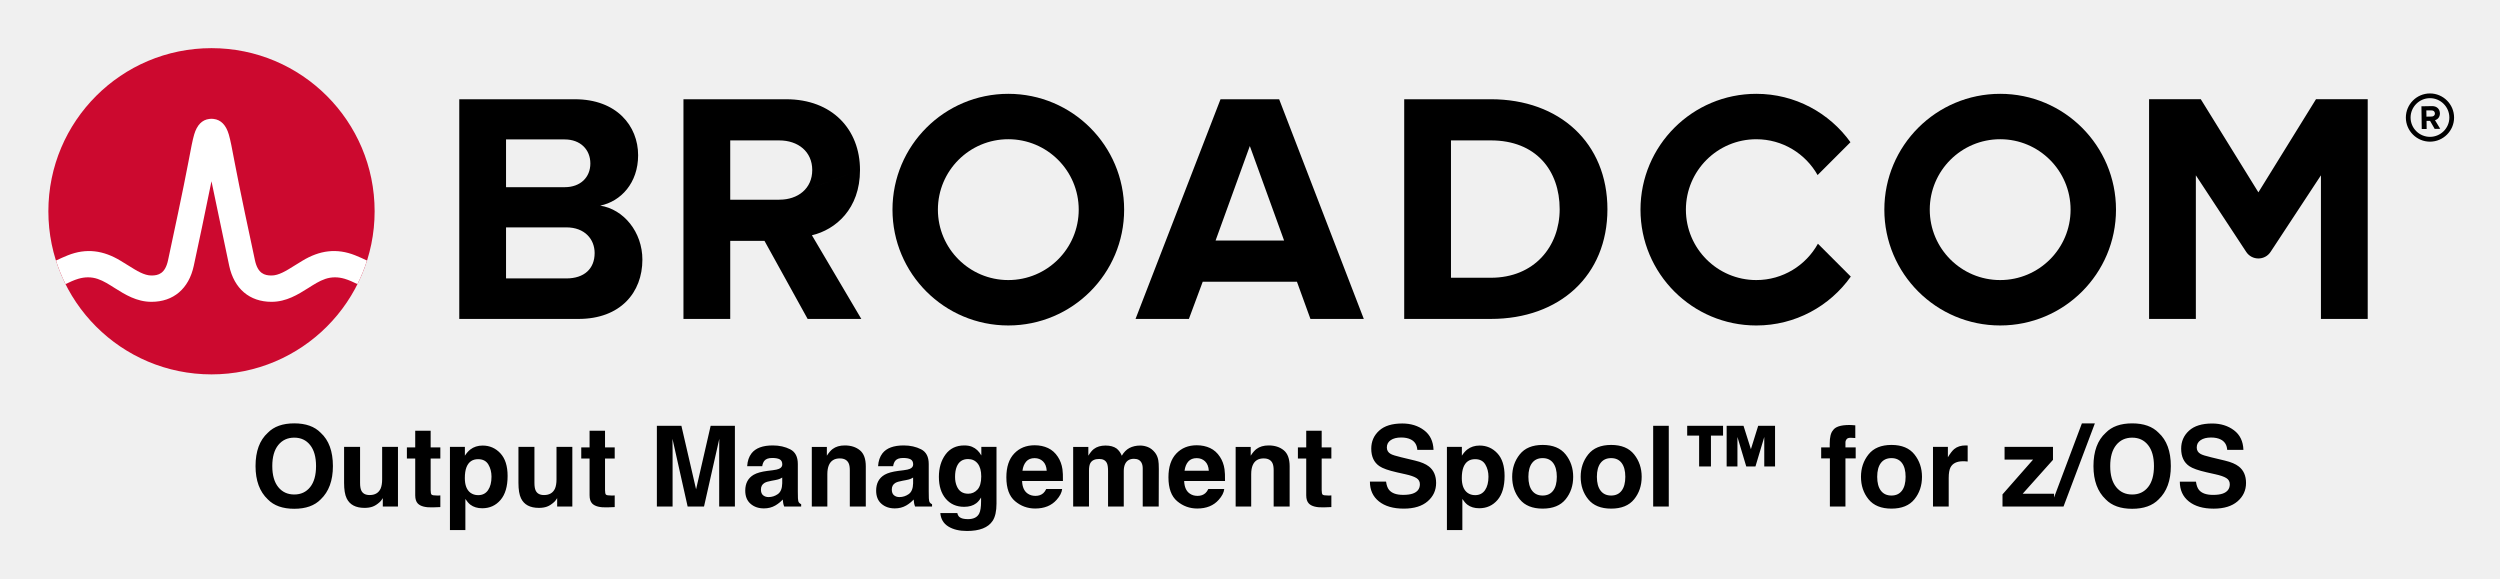
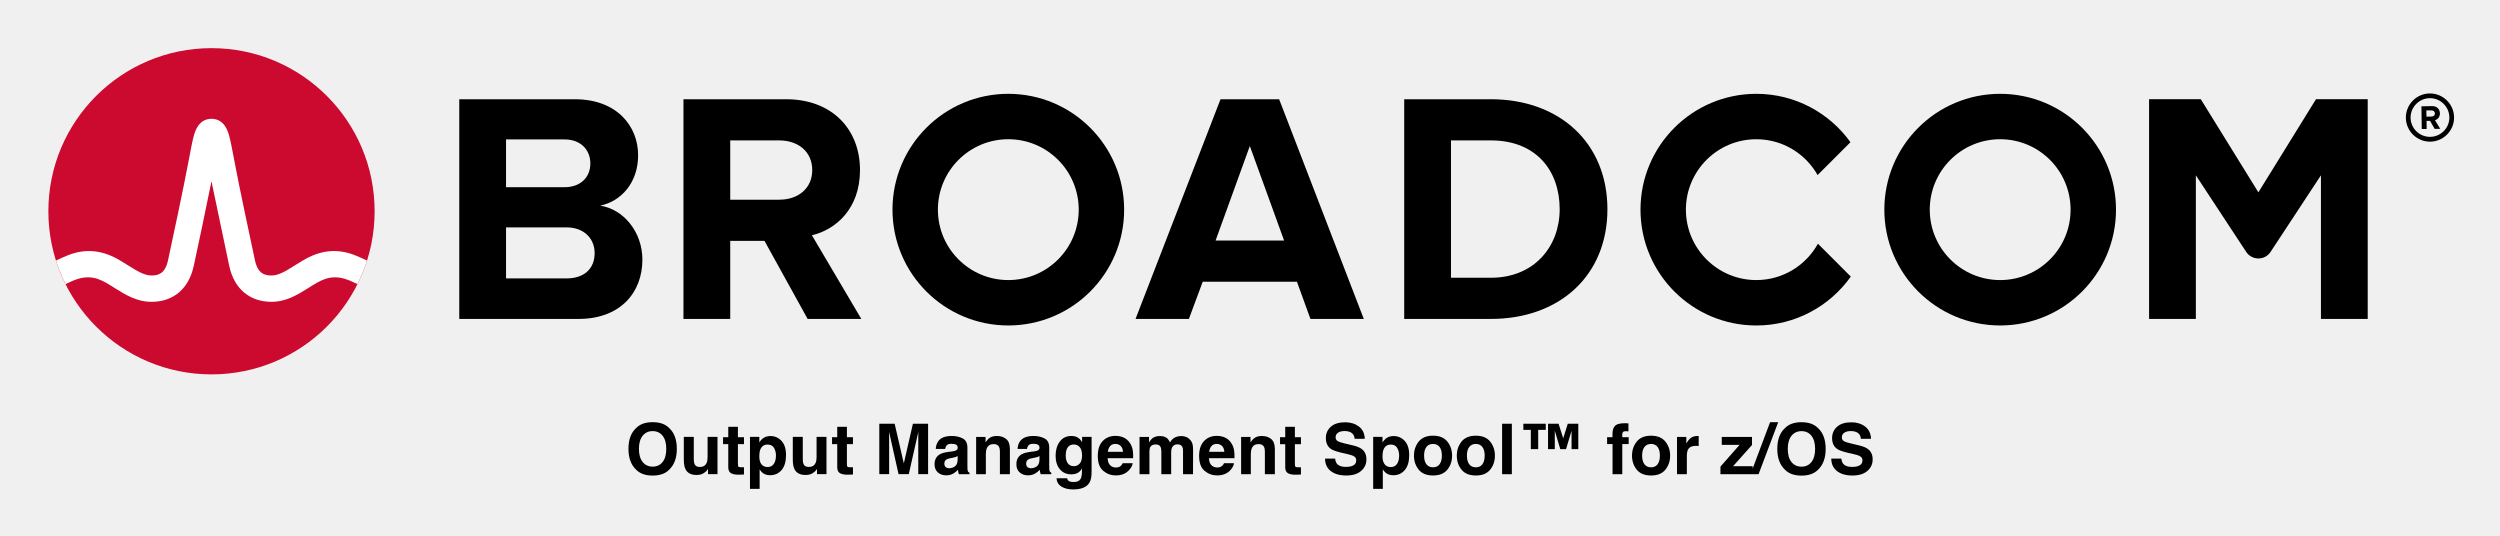
- <svg xmlns="http://www.w3.org/2000/svg" xmlns:xlink="http://www.w3.org/1999/xlink" role="img" viewBox="-4.53 -4.53 248.82 57.57">
+ <svg xmlns="http://www.w3.org/2000/svg" xmlns:xlink="http://www.w3.org/1999/xlink" role="img" viewBox="-4.53 -4.53 248.82 53.32">
  <path d="M237.32 9.09c-1.06 0-1.93-.86-1.93-1.92s.87-1.93 1.93-1.93 1.93.87 1.93 1.93-.87 1.92-1.93 1.92m0-4.32c-1.32 0-2.4 1.08-2.4 2.4 0 1.32 1.08 2.4 2.4 2.4 1.32 0 2.4-1.08 2.4-2.4 0-1.32-1.08-2.4-2.4-2.4" />
  <path d="M237.48 7.07l-.51.01-.01-.62h.51c.19-.01.34.11.34.3.01.19-.14.31-.33.31m.83-.32c-.01-.42-.3-.72-.77-.72l-1.07.02.03 2.26h.49l-.01-.81h.35l.46.8.55-.01-.52-.86c.24-.06.49-.28.49-.68M51.834 23.18h-5.999V9.347h5.835c1.574 0 2.557 1.016 2.557 2.393 0 1.377-.983 2.36-2.557 2.36H45v4h6.834c1.836 0 2.819 1.18 2.819 2.556 0 1.574-1.049 2.525-2.819 2.525m3.376-7.245c2.066-.426 3.771-2.262 3.771-5.015 0-2.918-2.131-5.573-6.295-5.573h-11.506v21.865h11.867c4.163 0 6.359-2.623 6.359-5.901 0-2.754-1.868-5.015-4.196-5.376m17.823-.59H68v4.098h3.558l4.294 7.769h5.343l-4.917-8.327c2.361-.557 4.786-2.622 4.786-6.49m0 0c0-4.065-2.786-7.048-7.343-7.048h-10.228v21.865h4.655V9.445h4.885c1.869 0 3.278 1.114 3.278 2.95s-1.409 2.95-3.278 2.95m43.421 4.065l3.409-9.408 3.41 9.408zm.492-14.063l-8.458 21.865h5.31l1.377-3.704h9.376l1.344 3.704h5.311l-8.425-21.865zm26.904 17.767h-3.967v-13.67h3.967c4.491 0 6.851 2.983 6.851 6.852 0 3.704-2.524 6.818-6.851 6.818m0-17.767h-8.622v21.865h8.622c6.851 0 11.604-4.327 11.604-10.916s-4.753-10.949-11.604-10.949m82.127-.004l-5.734 9.27-5.734-9.27h-5.146v21.869h4.656v-14.293l5.012 7.622c.574.871 1.851.871 2.424 0l5.013-7.622v14.293h4.656V5.343z" />
  <path id="a" d="M95.825 23.344c-3.871 0-7.008-3.138-7.008-7.008 0-3.871 3.137-7.009 7.008-7.009 3.87 0 7.008 3.138 7.008 7.009 0 3.87-3.138 7.008-7.008 7.008m0-18.536c-6.367 0-11.528 5.161-11.528 11.528 0 6.366 5.161 11.527 11.528 11.527 6.366 0 11.528-5.161 11.528-11.527 0-6.367-5.162-11.528-11.528-11.528" />
  <path d="M176.404 19.727c-1.195 2.156-3.492 3.617-6.132 3.617-3.87 0-7.008-3.138-7.008-7.008 0-3.871 3.138-7.008 7.008-7.008 2.618 0 4.897 1.438 6.1 3.565l3.27-3.269c-2.092-2.915-5.508-4.816-9.37-4.816-6.367 0-11.527 5.161-11.527 11.528 0 6.366 5.16 11.528 11.527 11.528 3.883 0 7.316-1.922 9.404-4.865z" />
  <use transform="translate(98.718)" xlink:href="#a" />
  <ellipse cx="16.52" cy="16.497" fill="#cc092f" rx="16.236" ry="16.235" />
  <path fill="#fff" d="M30.825 20.883c-1.857-.74-3.557-.492-5.261.541 0 0-.621.379-.807.496-.794.498-1.543.97-2.263.97-.687 0-1.363-.184-1.649-1.513-.446-2.073-1.534-7.167-2.009-9.69-.279-1.483-.432-2.282-.591-2.825-.28-.954-.792-1.473-1.519-1.556 0 0-.114-.016-.207-.016-.092 0-.218.018-.218.018-.72.086-1.229.605-1.507 1.554-.159.543-.312 1.342-.591 2.825-.475 2.523-1.563 7.617-2.009 9.69-.286 1.329-.962 1.513-1.649 1.513-.72 0-1.469-.472-2.263-.97-.186-.117-.808-.496-.808-.496-1.703-1.033-3.404-1.281-5.26-.541-.401.16-.796.339-1.172.52.257.806.577 1.599.95 2.344.411-.202.842-.402 1.282-.532.634-.187 1.284-.197 1.914.014.612.205 1.157.568 1.7.909 1.023.643 2.182 1.372 3.657 1.372 2.186 0 3.72-1.305 4.21-3.581.38-1.764 1.222-5.702 1.763-8.418 0 0 1.386 6.654 1.765 8.418.49 2.276 2.025 3.581 4.211 3.581 1.475 0 2.634-.729 3.657-1.372.543-.341 1.088-.704 1.7-.909.629-.211 1.28-.201 1.914-.014.44.13.87.331 1.281.533.374-.745.693-1.539.95-2.345-.376-.181-.77-.36-1.171-.52" />
-   <path d="M26.339 43.95c-.391.491-.918.736-1.583.736-.665 0-1.195-.245-1.592-.736-.395-.49-.594-1.188-.594-2.093 0-.904.198-1.601.594-2.093.397-.49.927-.736 1.592-.736s1.192.246 1.583.74c.391.491.586 1.189.586 2.09 0 .905-.195 1.603-.586 2.093zm1.05 1.222c.809-.767 1.215-1.871 1.215-3.315 0-1.471-.406-2.577-1.215-3.313-.608-.626-1.485-.938-2.632-.938-1.149 0-2.026.312-2.632.938-.814.736-1.222 1.842-1.222 3.313 0 1.443.408 2.547 1.222 3.315.606.625 1.484.936 2.632.936 1.147 0 2.025-.312 2.632-.936zm-2.632-7.565zm6.55 2.338h-1.591v3.581c0 .679.085 1.194.256 1.543.305.633.898.949 1.777.949.305 0 .572-.04.798-.121.228-.079.462-.228.705-.447.081-.07.15-.149.208-.24.059-.09.095-.146.109-.163v.839h1.51v-5.941h-1.575v3.232c0 .381-.051.688-.152.921-.197.429-.56.643-1.09.643-.415 0-.693-.15-.834-.453-.081-.171-.121-.425-.121-.763zm1.091-.158zm3.569 1.319h.829v3.657c0 .371.087.645.26.823.27.279.77.406 1.505.381l.735-.028v-1.161a2.451 2.451 0 0 1-.155.009c-.053.002-.102.003-.15.003-.315 0-.504-.031-.566-.091-.062-.059-.093-.211-.093-.454v-3.139h.964v-1.107h-.964v-1.656h-1.536v1.656h-.829zm8.108.594c.209.352.313.758.313 1.215 0 .557-.113 1.002-.341 1.335-.226.335-.557.502-.989.502-.298 0-.555-.082-.774-.245-.367-.281-.55-.766-.55-1.456 0-.436.054-.795.163-1.079.211-.535.598-.801 1.161-.801.468 0 .808.177 1.017.529zm1.194-1.118c-.482-.512-1.07-.767-1.764-.767-.476 0-.887.132-1.231.397-.189.149-.367.353-.535.611v-.877h-1.487v8.279H41.788v-3.096c.163.251.33.442.501.574.313.236.705.353 1.178.353.741 0 1.347-.274 1.817-.823.471-.549.707-1.346.707-2.392 0-.992-.242-1.744-.722-2.257zm3.392-.637h-1.591v3.581c0 .679.085 1.194.256 1.543.305.633.898.949 1.777.949.305 0 .571-.04.798-.121.226-.079.462-.228.705-.447.081-.07.149-.149.208-.24.057-.09.095-.146.109-.163v.839h1.51v-5.941h-1.575v3.232c0 .381-.051.688-.152.921-.197.429-.56.643-1.091.643-.414 0-.691-.15-.833-.453-.081-.171-.121-.425-.121-.763zm1.09-.158zm3.57 1.319h.828v3.657c0 .371.088.645.262.823.27.279.77.406 1.504.381l.736-.028v-1.161a2.523 2.523 0 0 1-.155.009c-.053.002-.102.003-.15.003-.316 0-.505-.031-.566-.091-.062-.059-.093-.211-.093-.454v-3.139h.964v-1.107h-.964v-1.656h-1.538v1.656h-.828zm12.878-3.254l-1.45 6.317-1.46-6.317h-2.442v8.034h1.564v-5.434c0-.157-.002-.375-.005-.657-.005-.281-.006-.498-.006-.651l1.51 6.742h1.629l1.521-6.742c0 .153-.002.371-.006.651-.003.282-.005.501-.005.657v5.434h1.564v-8.034zm7.124 5.145v.578c-.011.519-.157.877-.439 1.073-.281.197-.589.295-.924.295-.209 0-.389-.059-.536-.177-.147-.118-.22-.31-.22-.575 0-.298.119-.518.36-.66.141-.084.375-.153.702-.212l.349-.065c.175-.033.312-.068.412-.105.099-.039.198-.088.296-.15zm-.943-.726l-.529.065c-.6.078-1.054.205-1.363.383-.563.327-.845.856-.845 1.586 0 .563.175.998.527 1.305.35.307.794.46 1.332.46.422 0 .8-.096 1.133-.29.281-.163.527-.361.743-.594.011.135.025.254.043.36.017.105.05.219.098.338h1.69v-.229c-.102-.047-.178-.107-.229-.18-.051-.071-.082-.209-.093-.414-.006-.268-.011-.498-.011-.687V41.651c0-.716-.253-1.203-.757-1.462-.505-.257-1.084-.386-1.733-.386-1 0-1.705.26-2.115.784-.259.335-.405.761-.437 1.281h1.499c.037-.229.109-.411.219-.544.152-.183.412-.273.78-.273.326 0 .574.046.743.138.169.093.254.262.254.505 0 .2-.112.346-.333.44-.122.056-.329.101-.615.136zm.082-2.485zm8.592.499c-.391-.322-.893-.482-1.507-.482-.49 0-.896.119-1.215.36-.178.133-.366.353-.566.659v-.867h-1.499v5.93h1.547v-3.215c0-.367.051-.668.153-.905.195-.447.557-.67 1.084-.67.429 0 .719.152.873.457.084.167.126.408.126.719v3.614h1.591V41.885c0-.746-.195-1.279-.586-1.6zm-2.079-.499zm7.375 3.211v.578c-.011.519-.158.877-.439 1.073-.282.197-.591.295-.924.295-.211 0-.391-.059-.536-.177-.147-.118-.222-.31-.222-.575 0-.298.119-.518.36-.66.143-.084.377-.153.704-.212l.349-.065c.174-.033.312-.068.411-.105.101-.039.198-.088.298-.15zm-.943-.726l-.53.065c-.598.078-1.053.205-1.361.383-.564.327-.845.856-.845 1.586 0 .563.175.998.526 1.305.35.307.795.46 1.332.46.422 0 .8-.096 1.135-.29.279-.163.527-.361.741-.594.011.135.025.254.043.36.019.105.051.219.098.338h1.69v-.229c-.102-.047-.178-.107-.229-.18-.05-.071-.081-.209-.091-.414-.008-.268-.011-.498-.011-.687V41.651c0-.716-.253-1.203-.758-1.462-.505-.257-1.082-.386-1.733-.386-1 0-1.704.26-2.115.784-.257.335-.403.761-.436 1.281h1.499c.036-.229.109-.411.217-.544.153-.183.412-.273.78-.273.327 0 .575.046.744.138.169.093.253.262.253.505 0 .2-.11.346-.332.44-.124.056-.329.101-.615.136zm.081-2.485zm7.266 4.412c-.251.274-.558.411-.922.411-.544 0-.922-.25-1.133-.752-.116-.268-.174-.575-.174-.921 0-.4.054-.735.163-1.008.208-.513.583-.769 1.129-.769.4 0 .718.147.957.442.237.295.357.722.357 1.287 0 .598-.126 1.036-.375 1.31zm-.529-4.259c-.222-.091-.482-.136-.78-.136-.806 0-1.429.301-1.87.902-.44.6-.659 1.343-.659 2.226 0 .915.228 1.64.684 2.177.456.536 1.065.805 1.828.805.495 0 .896-.118 1.205-.355.171-.127.332-.318.481-.572v.381c0 .567-.062.971-.186 1.211-.189.374-.563.561-1.122.561-.397 0-.677-.071-.845-.212-.098-.081-.169-.211-.212-.392H89.058c.051.592.316 1.037.795 1.335.481.298 1.099.447 1.859.447 1.257 0 2.107-.335 2.55-1.003.259-.389.388-.966.388-1.733v-5.635h-1.51v.856c-.233-.417-.538-.705-.915-.86zm-.284-.153zm5.665 1.619c.198-.225.477-.338.837-.338.33 0 .608.107.831.319.223.212.347.524.374.935h-2.415c.051-.386.175-.69.374-.916zm2.172-1.341c-.395-.184-.84-.278-1.335-.278-.833 0-1.508.274-2.031.823-.521.549-.781 1.338-.781 2.366 0 1.098.288 1.89.867 2.377.577.487 1.245.73 2.0.73.916 0 1.628-.29 2.136-.867.327-.364.51-.722.55-1.074H99.599c-.084.175-.18.312-.288.409-.2.181-.46.273-.78.273-.301 0-.56-.074-.774-.225-.352-.239-.539-.657-.561-1.253h4.065c.008-.513-.008-.905-.048-1.178-.07-.465-.22-.873-.453-1.226-.257-.398-.584-.691-.981-.877zm-1.226-.278zm11.168.18c-.254-.101-.513-.152-.775-.152-.392 0-.747.081-1.068.245-.301.163-.553.42-.757.769-.116-.291-.287-.529-.513-.715-.279-.2-.646-.299-1.101-.299-.479 0-.87.116-1.172.349-.171.13-.352.35-.544.659v-.867h-1.51v5.93h1.575v-3.575c0-.324.042-.567.126-.73.152-.287.45-.431.893-.431.381 0 .639.144.769.431.073.16.109.415.109.769v3.536h1.564v-3.536c0-.267.042-.493.126-.682.164-.357.46-.533.888-.533.371 0 .625.138.763.414.073.144.11.33.11.555v3.783h1.591l.011-3.744c0-.386-.017-.677-.054-.877-.057-.302-.171-.557-.338-.763-.206-.254-.437-.433-.691-.535zm4.018 1.439c.198-.225.477-.338.837-.338.33 0 .608.107.831.319.223.212.349.524.374.935h-2.414c.05-.386.175-.69.372-.916zm2.172-1.341c-.395-.184-.84-.278-1.335-.278-.833 0-1.508.274-2.029.823-.522.549-.783 1.338-.783 2.366 0 1.098.288 1.89.867 2.377.578.487 1.245.73 2.0.73.916 0 1.628-.29 2.136-.867.327-.364.512-.722.55-1.074h-1.586c-.082.175-.18.312-.288.409-.2.181-.459.273-.78.273-.301 0-.56-.074-.774-.225-.352-.239-.539-.657-.561-1.253h4.066c.006-.513-.009-.905-.05-1.178-.068-.465-.22-.873-.453-1.226-.257-.398-.584-.691-.981-.877zm-1.226-.278zm8.555.499c-.391-.322-.893-.482-1.507-.482-.49 0-.896.119-1.215.36-.178.133-.367.353-.566.659v-.867h-1.499v5.93h1.547v-3.215c0-.367.051-.668.153-.905.195-.447.557-.67 1.084-.67.429 0 .719.152.873.457.084.167.126.408.126.719v3.614h1.591V41.885c0-.746-.195-1.279-.586-1.6zm-2.079-.499zm3.488 1.319h.828v3.657c0 .371.088.645.262.823.27.279.77.406 1.504.381l.736-.028v-1.161a2.523 2.523 0 0 1-.155.009c-.053.002-.102.003-.15.003-.316 0-.505-.031-.566-.091-.062-.059-.093-.211-.093-.454v-3.139h.964v-1.107h-.964v-1.656h-1.538v1.656h-.828zm8.77 2.301h-1.603c0 .836.299 1.491.899 1.969.6.479 1.423.718 2.47.718 1.025 0 1.817-.243 2.378-.729.561-.484.842-1.095.842-1.828 0-.716-.239-1.264-.719-1.64-.309-.243-.766-.439-1.374-.583l-1.384-.333c-.533-.127-.882-.237-1.046-.332-.254-.143-.381-.357-.381-.643 0-.313.13-.557.388-.73.257-.175.603-.262 1.036-.262.389 0 .715.067.975.202.392.203.603.547.633 1.029h1.614c-.029-.853-.343-1.504-.941-1.953-.597-.448-1.319-.673-2.166-.673-1.014 0-1.783.237-2.305.713-.524.477-.786 1.074-.786 1.794 0 .789.271 1.369.812 1.739.321.222.898.426 1.733.615l.851.191c.498.109.862.234 1.095.377.233.144.349.35.349.615 0 .454-.234.764-.702.932-.248.087-.569.13-.964.13-.662 0-1.129-.164-1.401-.496-.149-.181-.25-.456-.299-.822zm1.629-5.8zm8.254 4.093c.209.352.313.758.313 1.215 0 .557-.113 1.002-.34 1.335-.228.335-.558.502-.989.502-.299 0-.557-.082-.775-.245-.366-.281-.55-.766-.55-1.456 0-.436.054-.795.164-1.079.211-.535.597-.801 1.161-.801.468 0 .806.177 1.015.529zm1.194-1.118c-.481-.512-1.07-.767-1.763-.767-.476 0-.887.132-1.232.397-.189.149-.366.353-.533.611v-.877h-1.488v8.279h1.536v-3.096c.164.251.332.442.502.574.312.236.705.353 1.177.353.741 0 1.347-.274 1.819-.823.47-.549.705-1.346.705-2.392 0-.992-.24-1.744-.722-2.257zm5.556 3.724c-.243.322-.592.485-1.046.485-.454 0-.803-.163-1.048-.485-.246-.324-.369-.783-.369-1.38 0-.595.122-1.054.369-1.377.245-.321.594-.482 1.048-.482.454 0 .803.161 1.046.482.243.322.366.781.366 1.377 0 .597-.122 1.056-.366 1.38zm1.243.857c.501-.619.752-1.364.752-2.237 0-.857-.251-1.6-.752-2.229-.502-.628-1.264-.943-2.284-.943-1.022 0-1.783.315-2.284.943-.502.629-.752 1.372-.752 2.229 0 .873.25 1.619.752 2.237.501.62 1.262.93 2.284.93 1.02 0 1.781-.31 2.284-.93zm-2.284-5.376zm7.858 4.519c-.243.322-.592.485-1.046.485-.454 0-.803-.163-1.048-.485-.246-.324-.369-.783-.369-1.38 0-.595.122-1.054.369-1.377.245-.321.594-.482 1.048-.482.454 0 .803.161 1.046.482.243.322.366.781.366 1.377 0 .597-.122 1.056-.366 1.38zm1.243.857c.501-.619.752-1.364.752-2.237 0-.857-.251-1.6-.752-2.229-.501-.628-1.264-.943-2.284-.943-1.022 0-1.783.315-2.284.943-.502.629-.752 1.372-.752 2.229 0 .873.25 1.619.752 2.237.501.62 1.262.93 2.284.93 1.02 0 1.783-.31 2.284-.93zm-2.284-5.376zm5.733 6.099v-8.034h-1.553v8.034zm1.832-7.063h1.188v3.074h1.177V38.822h1.205v-.971h-3.569zm5.607-.971h-1.679v4.045h1.074v-2.933l.877 2.933h.916l.877-2.933v2.933h1.073v-4.045h-1.679l-.724 2.327zm10.798-.073c-.081-.006-.169-.009-.268-.009-.86 0-1.405.178-1.629.535-.214.24-.321.677-.321 1.313v.381h-.851v1.096h.867v4.79h1.549v-4.79h1.019v-1.096h-1.019v-.501c0-.116.039-.223.116-.319.079-.096.22-.141.426-.136.205.006.35.014.439.025V37.802c-.14-.011-.248-.019-.327-.023zm4.97 6.527c-.243.322-.592.485-1.046.485-.454 0-.805-.163-1.05-.485-.245-.324-.367-.783-.367-1.38 0-.595.122-1.054.367-1.377.245-.321.595-.482 1.05-.482.454 0 .803.161 1.046.482.243.322.364.781.364 1.377 0 .597-.121 1.056-.364 1.38zm1.242.857c.502-.619.753-1.364.753-2.237 0-.857-.251-1.6-.753-2.229-.501-.628-1.262-.943-2.284-.943-1.02 0-1.781.315-2.284.943-.501.629-.752 1.372-.752 2.229 0 .873.251 1.619.752 2.237.502.62 1.264.93 2.284.93 1.022 0 1.783-.31 2.284-.93zm-2.284-5.376zm7.448.019c-.019-.002-.043-.002-.073-.002-.465 0-.843.121-1.133.364-.178.146-.388.417-.628.812v-1.036h-1.482v5.941h1.564v-2.839c0-.477.06-.829.18-1.059.214-.406.634-.609 1.259-.609.048 0 .11.002.186.005.076.005.163.011.262.022v-1.591c-.07-.005-.115-.006-.135-.009zm3.808 1.405h2.84l-3.046 3.466v1.209h5.128v-1.276h-3.118l3.014-3.373v-1.291h-4.818zm2.409-1.423zm5.287-2.18l-3.111 8.279h1.281l3.122-8.279zm6.587 6.344c-.391.491-.919.736-1.583.736-.665 0-1.197-.245-1.592-.736-.395-.49-.594-1.188-.594-2.093 0-.904.198-1.601.594-2.093.395-.49.927-.736 1.592-.736.664 0 1.192.246 1.583.74.391.491.586 1.189.586 2.09 0 .905-.195 1.603-.586 2.093zm1.05 1.222c.809-.767 1.215-1.871 1.215-3.315 0-1.471-.406-2.577-1.215-3.313-.608-.626-1.485-.938-2.632-.938-1.149 0-2.026.312-2.632.938-.814.736-1.222 1.842-1.222 3.313 0 1.443.408 2.547 1.222 3.315.606.625 1.484.936 2.632.936 1.147 0 2.025-.312 2.632-.936zm-2.632-7.565zm6.344 5.8h-1.603c0 .836.301 1.491.899 1.969.6.479 1.423.718 2.47.718 1.025 0 1.817-.243 2.378-.729.561-.484.843-1.095.843-1.828 0-.716-.24-1.264-.721-1.64-.308-.243-.766-.439-1.372-.583l-1.384-.333c-.535-.127-.884-.237-1.046-.332-.256-.143-.383-.357-.383-.643 0-.313.13-.557.388-.73.257-.175.603-.262 1.036-.262.389 0 .715.067.975.202.392.203.603.547.633 1.029h1.614c-.029-.853-.343-1.504-.941-1.953-.597-.448-1.319-.673-2.166-.673-1.014 0-1.783.237-2.305.713-.524.477-.784 1.074-.784 1.794 0 .789.27 1.369.811 1.739.321.222.898.426 1.733.615l.851.191c.498.109.862.234 1.095.377.233.144.349.35.349.615 0 .454-.234.764-.702.932-.246.087-.569.13-.964.13-.662 0-1.129-.164-1.401-.496-.149-.181-.248-.456-.299-.822zm1.629-5.8z" />
+   <path d="M61.417 41.453c-.244.307-.574.46-.989.46-.416 0-.747-.153-.995-.46-.247-.306-.371-.742-.371-1.308 0-.565.124-1.001.371-1.308.248-.306.579-.46.995-.46.416 0 .745.154.989.462.244.307.366.743.366 1.306 0 .566-.122 1.002-.366 1.308zm.656.764c.506-.48.76-1.17.76-2.072 0-.92-.254-1.61-.76-2.071-.38-.391-.928-.586-1.645-.586-.718 0-1.266.195-1.645.586-.509.46-.764 1.151-.764 2.071 0 .902.255 1.592.764 2.072.379.391.927.585 1.645.585.717 0 1.266-.195 1.645-.585zm-1.645-4.729zm4.094 1.461h-.994v2.238c0 .424.053.746.16.964.191.395.561.593 1.11.593.191 0 .358-.025.499-.076.142-.049.289-.142.441-.279.05-.044.094-.093.13-.15.037-.056.059-.091.068-.102v.524h.944v-3.713h-.985v2.02c0 .238-.032.43-.095.576-.123.268-.35.402-.681.402-.26 0-.433-.094-.521-.283-.05-.107-.076-.266-.076-.477zm.682-.099zm2.231.825h.518v2.286c0 .232.054.403.163.515.169.174.482.254.941.238l.459-.017v-.726a1.532 1.532 0 0 1-.097.006c-.033.001-.064.002-.094.002-.197 0-.315-.019-.354-.057-.039-.037-.058-.132-.058-.284v-1.962h.603v-.692h-.603v-1.035h-.96v1.035h-.518zm5.068.371c.131.22.196.474.196.76 0 .348-.071.626-.213.834-.141.209-.348.314-.618.314-.186 0-.347-.051-.484-.153-.23-.175-.344-.479-.344-.91 0-.272.034-.497.102-.674.132-.334.374-.501.726-.501.293 0 .505.11.636.33zm.746-.699c-.301-.32-.669-.48-1.103-.48-.297 0-.554.082-.769.248-.118.093-.23.221-.334.382v-.548h-.929v5.174h.96v-1.935c.102.157.206.276.313.359.196.147.441.221.736.221.463 0 .842-.172 1.136-.515.295-.343.442-.841.442-1.495 0-.62-.151-1.09-.452-1.411zm2.12-.398h-.994v2.238c0 .424.053.746.16.964.191.395.561.593 1.11.593.191 0 .357-.025.499-.076.141-.049.289-.142.441-.279.05-.044.093-.093.13-.15.036-.056.059-.091.068-.102v.524h.944v-3.713h-.985v2.02c0 .238-.032.43-.095.576-.123.268-.35.402-.682.402-.259 0-.432-.094-.52-.283-.05-.107-.076-.266-.076-.477zm.681-.099zm2.232.825h.517v2.286c0 .232.055.403.164.515.169.174.482.254.94.238l.46-.017v-.726a1.577 1.577 0 0 1-.097.006c-.033.001-.064.002-.094.002-.198 0-.316-.019-.354-.057-.039-.037-.058-.132-.058-.284v-1.962h.603v-.692h-.603v-1.035h-.961v1.035h-.517zm8.049-2.034l-.906 3.949-.913-3.949h-1.526v5.021h.978v-3.396c0-.098-.001-.234-.003-.411-.003-.175-.004-.311-.004-.407l.944 4.214h1.018l.951-4.214c0 .096-.001.232-.004.407-.002.176-.003.313-.003.411v3.396h.978v-5.021zm4.453 3.216v.361c-.007.325-.098.548-.274.671-.175.123-.368.184-.578.184-.131 0-.243-.037-.335-.11-.092-.074-.138-.194-.138-.359 0-.186.075-.324.225-.413.088-.052.234-.096.439-.133l.218-.041c.11-.02.195-.043.258-.066a1.074 1.074 0 0 0 .185-.094zm-.589-.453l-.33.041c-.375.048-.659.128-.852.239-.352.204-.528.535-.528.991 0 .352.11.624.329.816.219.192.496.288.832.288.264 0 .5-.06.708-.181.175-.102.329-.226.464-.371.007.084.015.159.027.225.011.066.031.137.061.211h1.056v-.143c-.064-.029-.111-.067-.143-.112-.032-.045-.051-.131-.058-.259-.004-.168-.007-.311-.007-.429V40.016c0-.448-.158-.752-.473-.914-.316-.161-.677-.241-1.083-.241-.625 0-1.066.163-1.322.49-.162.209-.253.476-.273.8h.937c.023-.143.068-.257.137-.34.095-.114.258-.171.487-.171.203 0 .359.029.464.086.106.058.159.164.159.316 0 .125-.07.216-.208.275-.077.035-.205.063-.385.085zm.051-1.553zm5.37.312c-.244-.202-.558-.301-.942-.301-.306 0-.56.075-.76.225-.111.083-.229.221-.354.412v-.542h-.937v3.706h.967v-2.01c0-.23.032-.418.096-.566.122-.279.348-.419.677-.419.268 0 .45.095.546.286.052.105.079.255.079.45v2.259h.994v-2.5c0-.466-.122-.799-.366-1zm-1.299-.312zm4.61 2.007v.361c-.007.325-.099.548-.274.671-.176.123-.369.184-.578.184-.132 0-.244-.037-.335-.11-.092-.074-.139-.194-.139-.359 0-.186.075-.324.225-.413.089-.052.235-.096.44-.133l.218-.041c.109-.02.195-.043.257-.066.063-.024.124-.055.186-.094zm-.589-.454l-.331.041c-.374.048-.658.128-.851.239-.353.204-.528.535-.528.991 0 .352.109.624.328.816.219.192.497.288.832.288.264 0 .5-.06.709-.181.174-.102.329-.226.463-.371.007.084.015.159.027.225.012.066.032.137.061.211h1.056v-.143c-.064-.029-.111-.067-.143-.112-.031-.045-.05-.131-.057-.259-.005-.168-.007-.311-.007-.429V40.016c0-.448-.158-.752-.474-.914-.316-.161-.676-.241-1.083-.241-.625 0-1.065.163-1.322.49-.161.209-.252.476-.272.8h.937c.022-.143.068-.257.136-.34.096-.114.258-.171.487-.171.204 0 .359.029.465.086.106.058.158.164.158.316 0 .125-.069.216-.207.275-.078.035-.205.063-.385.085zm.05-1.553zm4.542 2.758c-.157.172-.349.257-.577.257-.34 0-.577-.156-.708-.47-.073-.168-.109-.359-.109-.576 0-.25.034-.459.102-.63.13-.321.364-.481.705-.481.25 0 .449.092.598.276.148.184.223.452.223.804 0 .374-.079.647-.234.819zm-.33-2.662c-.139-.057-.301-.085-.487-.085-.504 0-.893.188-1.169.564-.275.375-.412.839-.412 1.391 0 .572.142 1.025.427 1.36.285.335.666.503 1.142.503.309 0 .56-.074.753-.222.107-.079.207-.199.3-.358v.238c0 .355-.039.607-.116.757-.118.234-.352.351-.702.351-.248 0-.423-.045-.528-.133-.061-.05-.106-.132-.133-.245h-1.056c.032.37.198.648.497.834.3.186.687.279 1.162.279.786 0 1.317-.209 1.594-.627.162-.243.242-.604.242-1.083v-3.522h-.944v.535c-.145-.261-.336-.441-.572-.538zm-.177-.096zm3.541 1.012c.124-.141.298-.211.523-.211.206 0 .38.067.519.2.14.133.217.328.234.584h-1.51c.032-.241.11-.431.234-.573zm1.358-.838c-.247-.115-.525-.173-.834-.173-.52 0-.943.172-1.269.515-.326.343-.488.836-.488 1.479 0 .686.18 1.181.542 1.485.36.304.778.456 1.25.456.573 0 1.017-.181 1.335-.542.204-.228.319-.452.344-.672h-.991c-.052.11-.112.195-.18.256-.125.113-.288.171-.487.171-.188 0-.35-.047-.484-.141-.22-.149-.337-.411-.351-.783h2.541c.005-.321-.005-.566-.03-.736-.044-.291-.138-.546-.283-.766-.161-.249-.365-.432-.613-.548zm-.766-.173zm6.981.112c-.159-.063-.321-.095-.484-.095-.245 0-.467.05-.668.153-.188.102-.346.263-.473.481-.073-.182-.179-.33-.321-.447-.174-.125-.404-.187-.688-.187-.299 0-.544.073-.733.218-.107.081-.22.219-.34.412v-.542h-.944v3.706h.985v-2.235c0-.203.026-.355.078-.456.095-.179.281-.269.558-.269.238 0 .399.09.481.269.046.1.068.26.068.481v2.21h.978v-2.21c0-.167.026-.308.079-.426.103-.223.288-.333.555-.333.232 0 .391.086.477.259.046.09.069.206.069.347v2.364h.994l.007-2.34c0-.241-.011-.423-.034-.548-.036-.189-.107-.348-.211-.477-.129-.159-.273-.27-.432-.334zm2.512.899c.124-.141.298-.211.523-.211.206 0 .38.067.519.2.14.133.218.328.234.584h-1.509c.031-.241.11-.431.233-.573zm1.358-.838c-.247-.115-.525-.173-.834-.173-.52 0-.943.172-1.268.515-.327.343-.489.836-.489 1.479 0 .686.18 1.181.542 1.485.361.304.778.456 1.25.456.573 0 1.017-.181 1.335-.542.204-.228.32-.452.344-.672h-.991c-.051.11-.112.195-.18.256-.125.113-.287.171-.487.171-.188 0-.35-.047-.484-.141-.22-.149-.337-.411-.351-.783h2.542c.004-.321-.006-.566-.031-.736-.043-.291-.138-.546-.283-.766-.161-.249-.365-.432-.613-.548zm-.766-.173zm5.347.312c-.244-.202-.558-.301-.942-.301-.306 0-.56.075-.76.225-.111.083-.23.221-.354.412v-.542h-.937v3.706h.967v-2.01c0-.23.032-.418.096-.566.122-.279.348-.419.677-.419.268 0 .45.095.546.286.052.105.079.255.079.45v2.259h.994v-2.5c0-.466-.122-.799-.366-1zm-1.299-.312zm2.18.825h.517v2.286c0 .232.055.403.164.515.169.174.482.254.94.238l.46-.017v-.726a1.577 1.577 0 0 1-.097.006c-.033.001-.064.002-.094.002-.198 0-.316-.019-.354-.057-.039-.037-.058-.132-.058-.284v-1.962h.603v-.692h-.603v-1.035h-.961v1.035h-.517zm5.482 1.438h-1.002c0 .522.187.932.562 1.231.375.299.89.449 1.544.449.64 0 1.136-.152 1.486-.455.351-.302.526-.684.526-1.142 0-.448-.149-.79-.45-1.025-.193-.152-.479-.274-.859-.364l-.865-.208c-.333-.079-.551-.148-.654-.207-.159-.089-.238-.223-.238-.402 0-.196.081-.348.242-.456.161-.11.377-.164.647-.164.243 0 .447.042.61.126.245.127.377.342.395.643h1.009c-.018-.533-.214-.94-.588-1.221-.373-.28-.825-.421-1.354-.421-.634 0-1.114.148-1.441.446-.328.298-.491.672-.491 1.121 0 .493.17.856.508 1.087.201.139.561.266 1.083.385l.532.119c.311.068.539.146.684.235.145.09.218.219.218.385 0 .284-.146.478-.439.582-.155.054-.356.081-.603.081-.414 0-.705-.103-.876-.31-.093-.113-.156-.285-.187-.514zm1.018-3.625zm5.159 2.558c.131.22.196.474.196.76 0 .348-.071.626-.212.834-.142.209-.349.314-.618.314-.187 0-.348-.051-.484-.153-.229-.175-.344-.479-.344-.91 0-.272.034-.497.103-.674.132-.334.373-.501.726-.501.293 0 .504.11.635.33zm.746-.699c-.3-.32-.669-.48-1.102-.48-.297 0-.554.082-.77.248-.118.093-.229.221-.333.382v-.548h-.93v5.174h.96v-1.935c.103.157.207.276.314.359.195.147.441.221.735.221.463 0 .842-.172 1.137-.515.294-.343.441-.841.441-1.495 0-.62-.15-1.09-.452-1.411zm3.473 2.328c-.152.202-.37.303-.654.303-.284 0-.502-.102-.655-.303-.154-.203-.231-.489-.231-.862 0-.372.077-.659.231-.86.153-.201.371-.301.655-.301.284 0 .502.101.654.301.152.202.229.488.229.86 0 .373-.077.66-.229.862zm.777.536c.313-.387.47-.853.47-1.398 0-.536-.157-1-.47-1.393-.314-.392-.79-.589-1.427-.589-.639 0-1.114.197-1.427.589-.314.393-.47.858-.47 1.393 0 .546.156 1.012.47 1.398.313.388.789.581 1.427.581.638 0 1.113-.194 1.427-.581zm-1.427-3.36zm4.912 2.825c-.152.202-.37.303-.654.303-.284 0-.502-.102-.655-.303-.154-.203-.231-.489-.231-.862 0-.372.077-.659.231-.86.153-.201.371-.301.655-.301.284 0 .502.101.654.301.152.202.229.488.229.86 0 .373-.077.66-.229.862zm.777.536c.313-.387.47-.853.47-1.398 0-.536-.157-1-.47-1.393-.313-.392-.79-.589-1.427-.589-.639 0-1.114.197-1.427.589-.314.393-.47.858-.47 1.393 0 .546.156 1.012.47 1.398.313.388.789.581 1.427.581.638 0 1.114-.194 1.427-.581zm-1.427-3.36zm3.583 3.812v-5.021h-.971v5.021zm1.145-4.415h.742v1.922h.735v-1.922h.753v-.607h-2.231zm3.505-.607h-1.049v2.528h.672v-1.833l.548 1.833h.573l.548-1.833v1.833h.671v-2.528h-1.049l-.453 1.454zm6.749-.046c-.05-.004-.106-.006-.168-.006-.538 0-.878.111-1.018.334-.134.15-.201.423-.201.821v.238h-.532v.685h.542v2.994h.968v-2.994h.637v-.685h-.637v-.313c0-.073.024-.14.073-.2.049-.06.138-.088.266-.085.128.004.219.009.274.015v-.791c-.087-.007-.155-.012-.204-.015zm3.107 4.08c-.152.202-.37.303-.654.303-.284 0-.503-.102-.656-.303-.153-.203-.23-.489-.23-.862 0-.372.077-.659.23-.86.153-.201.372-.301.656-.301.284 0 .502.101.654.301.152.202.228.488.228.86 0 .373-.076.66-.228.862zm.776.536c.314-.387.471-.853.471-1.398 0-.536-.157-1-.471-1.393-.313-.392-.789-.589-1.427-.589-.638 0-1.113.197-1.427.589-.313.393-.47.858-.47 1.393 0 .546.157 1.012.47 1.398.314.388.79.581 1.427.581.639 0 1.114-.194 1.427-.581zm-1.427-3.36zm4.655.012c-.012-.001-.027-.001-.046-.001-.291 0-.527.076-.708.228-.111.091-.242.261-.392.508v-.647h-.926v3.713h.978V40.888c0-.298.038-.518.112-.662.134-.254.396-.381.787-.381.03 0 .069.001.116.003.047.003.102.007.164.014v-.994c-.044-.003-.072-.004-.084-.006zm2.38.878h1.775l-1.904 2.167v.756h3.205v-.797h-1.949l1.884-2.109v-.807h-3.012zm1.506-.89zm3.304-1.362l-1.945 5.174h.8l1.952-5.174zm4.117 3.965c-.244.307-.575.46-.989.46-.416 0-.748-.153-.995-.46-.247-.306-.371-.742-.371-1.308 0-.565.124-1.001.371-1.308.247-.306.579-.46.995-.46.415 0 .745.154.989.462.244.307.366.743.366 1.306 0 .566-.122 1.002-.366 1.308zm.656.764c.506-.48.76-1.17.76-2.072 0-.92-.254-1.61-.76-2.071-.38-.391-.928-.586-1.645-.586-.718 0-1.266.195-1.645.586-.509.46-.764 1.151-.764 2.071 0 .902.255 1.592.764 2.072.379.391.927.585 1.645.585.717 0 1.266-.195 1.645-.585zm-1.645-4.729zm3.965 3.625h-1.002c0 .522.188.932.562 1.231.375.299.89.449 1.544.449.641 0 1.136-.152 1.486-.455.351-.302.527-.684.527-1.142 0-.448-.15-.79-.451-1.025-.193-.152-.479-.274-.858-.364l-.865-.208c-.334-.079-.552-.148-.654-.207-.16-.089-.239-.223-.239-.402 0-.196.081-.348.242-.456.161-.11.377-.164.647-.164.243 0 .447.042.61.126.245.127.377.342.395.643h1.009c-.018-.533-.214-.94-.588-1.221-.373-.28-.825-.421-1.354-.421-.634 0-1.114.148-1.441.446-.328.298-.49.672-.49 1.121 0 .493.169.856.507 1.087.201.139.561.266 1.083.385l.532.119c.311.068.539.146.684.235.145.09.218.219.218.385 0 .284-.146.478-.439.582-.154.054-.356.081-.603.081-.414 0-.705-.103-.876-.31-.093-.113-.155-.285-.187-.514zm1.018-3.625z" />
</svg>
